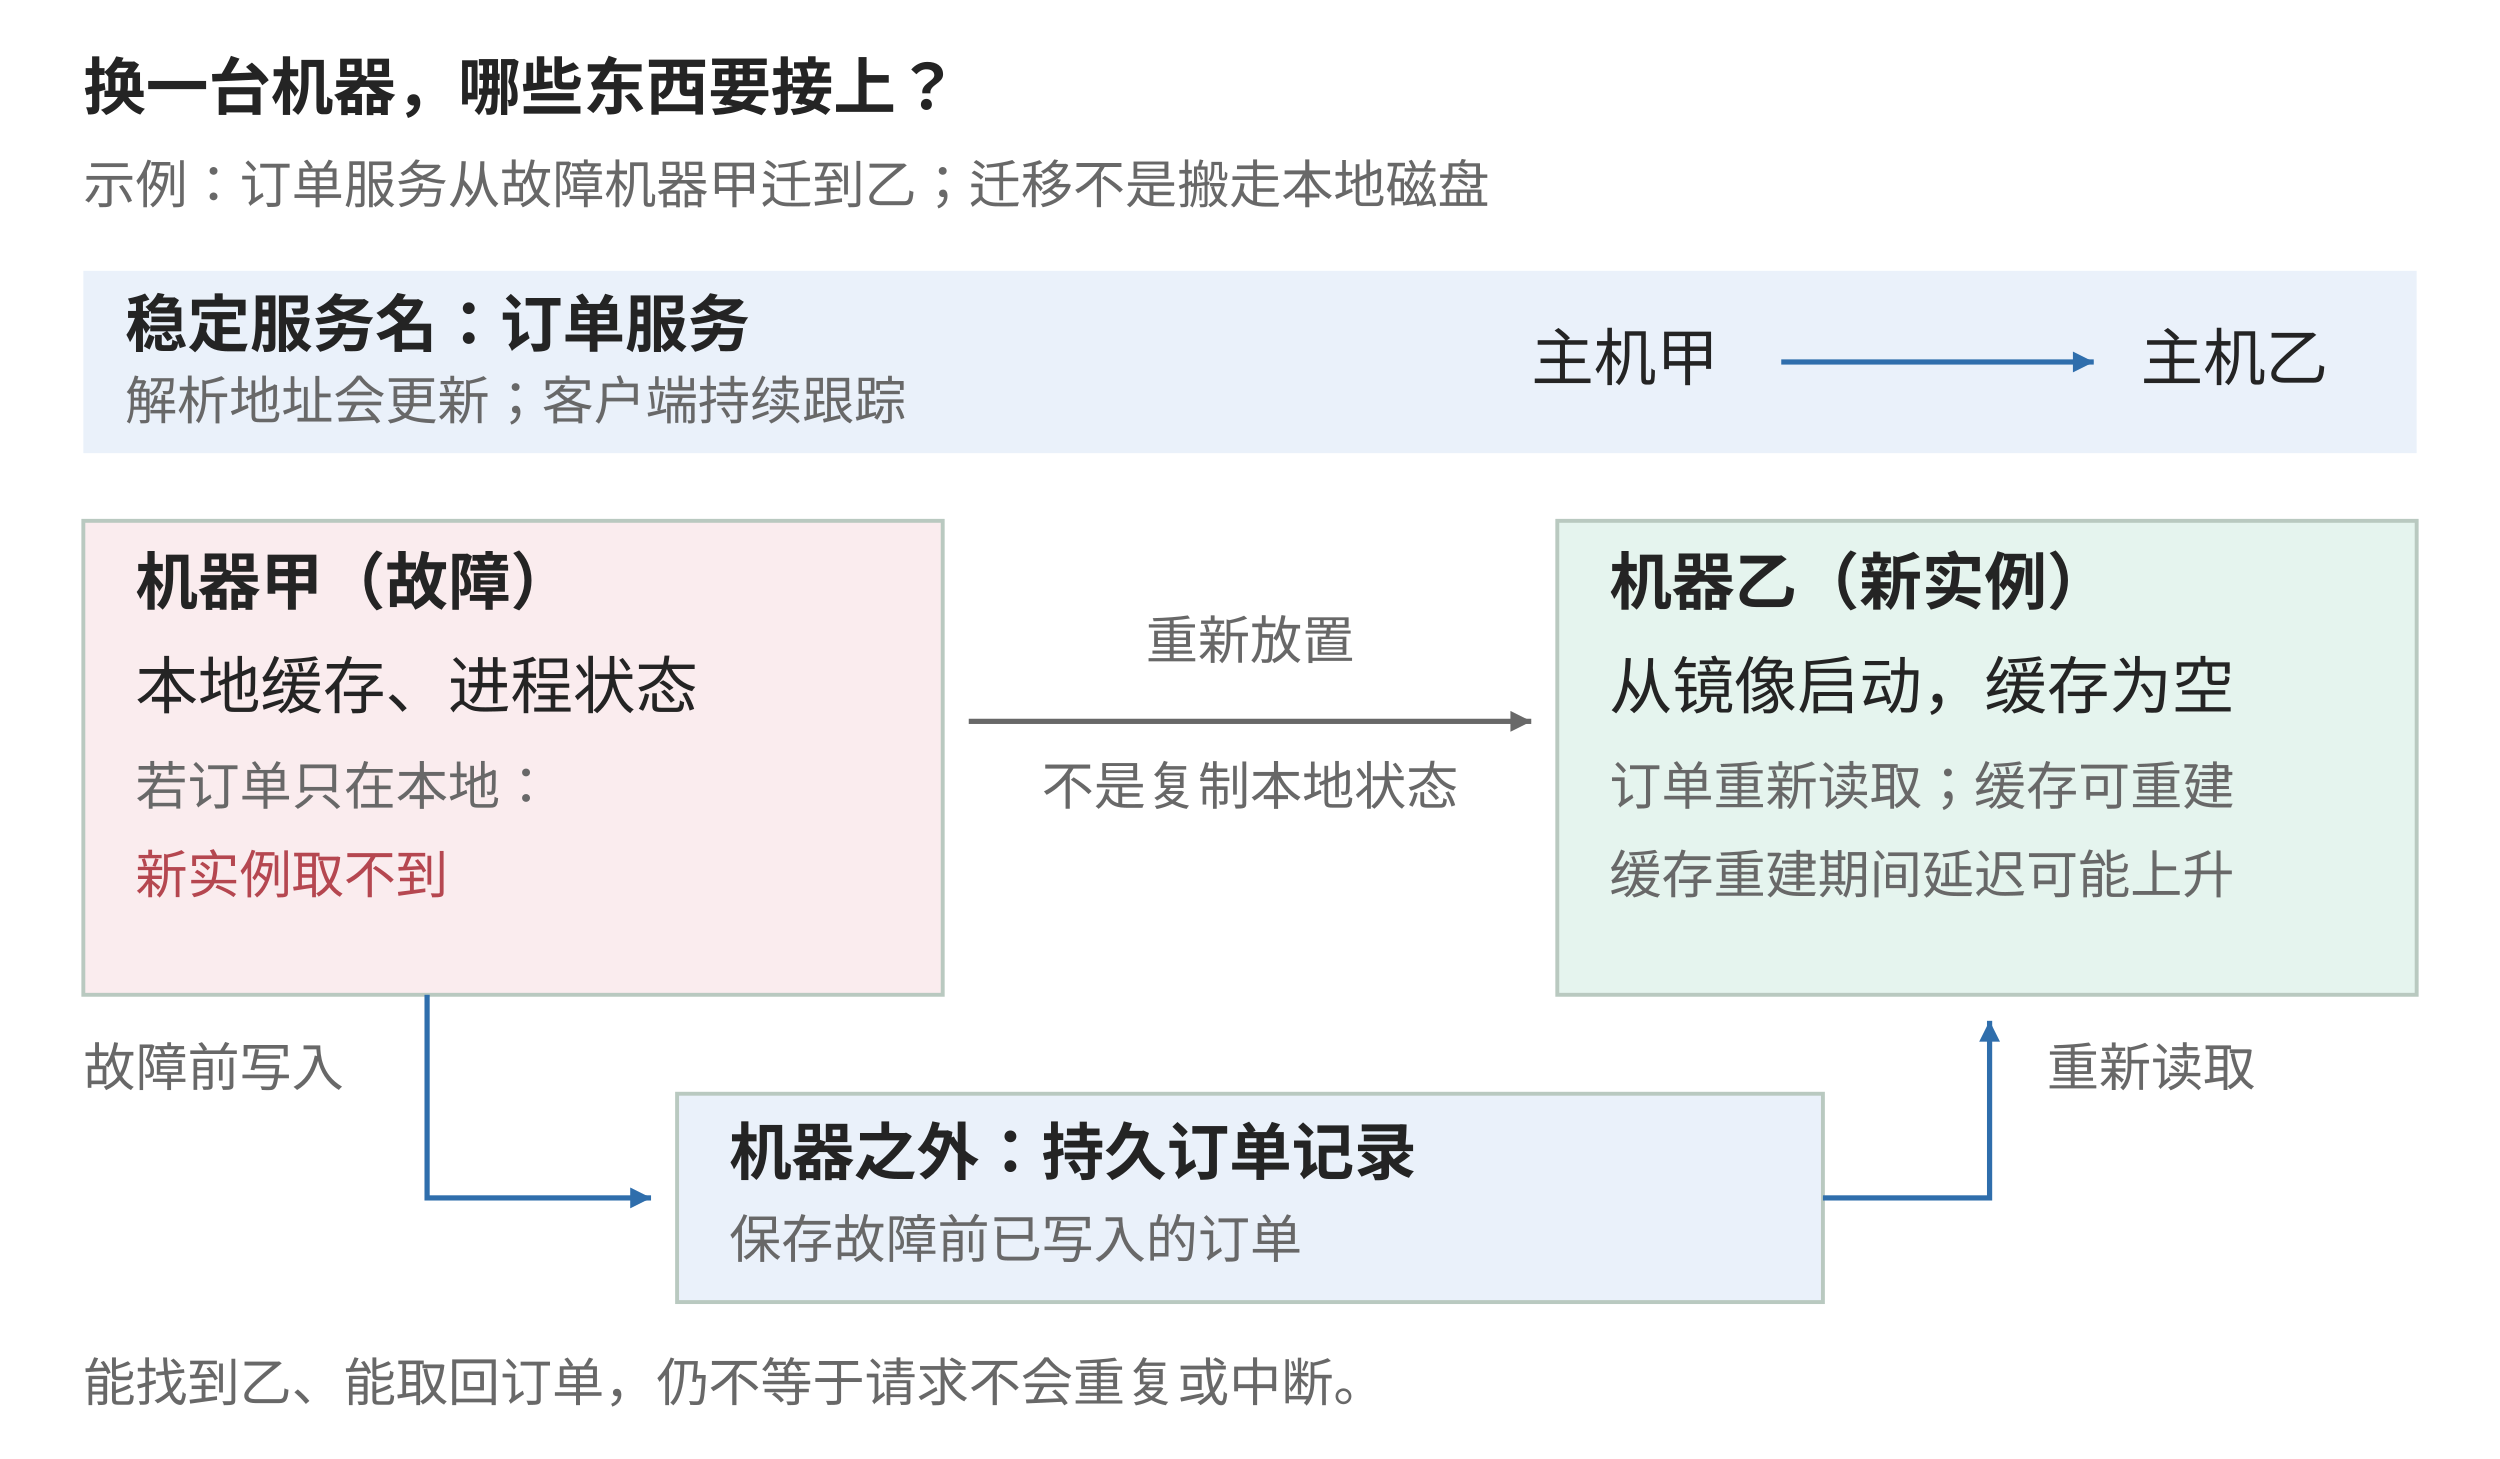
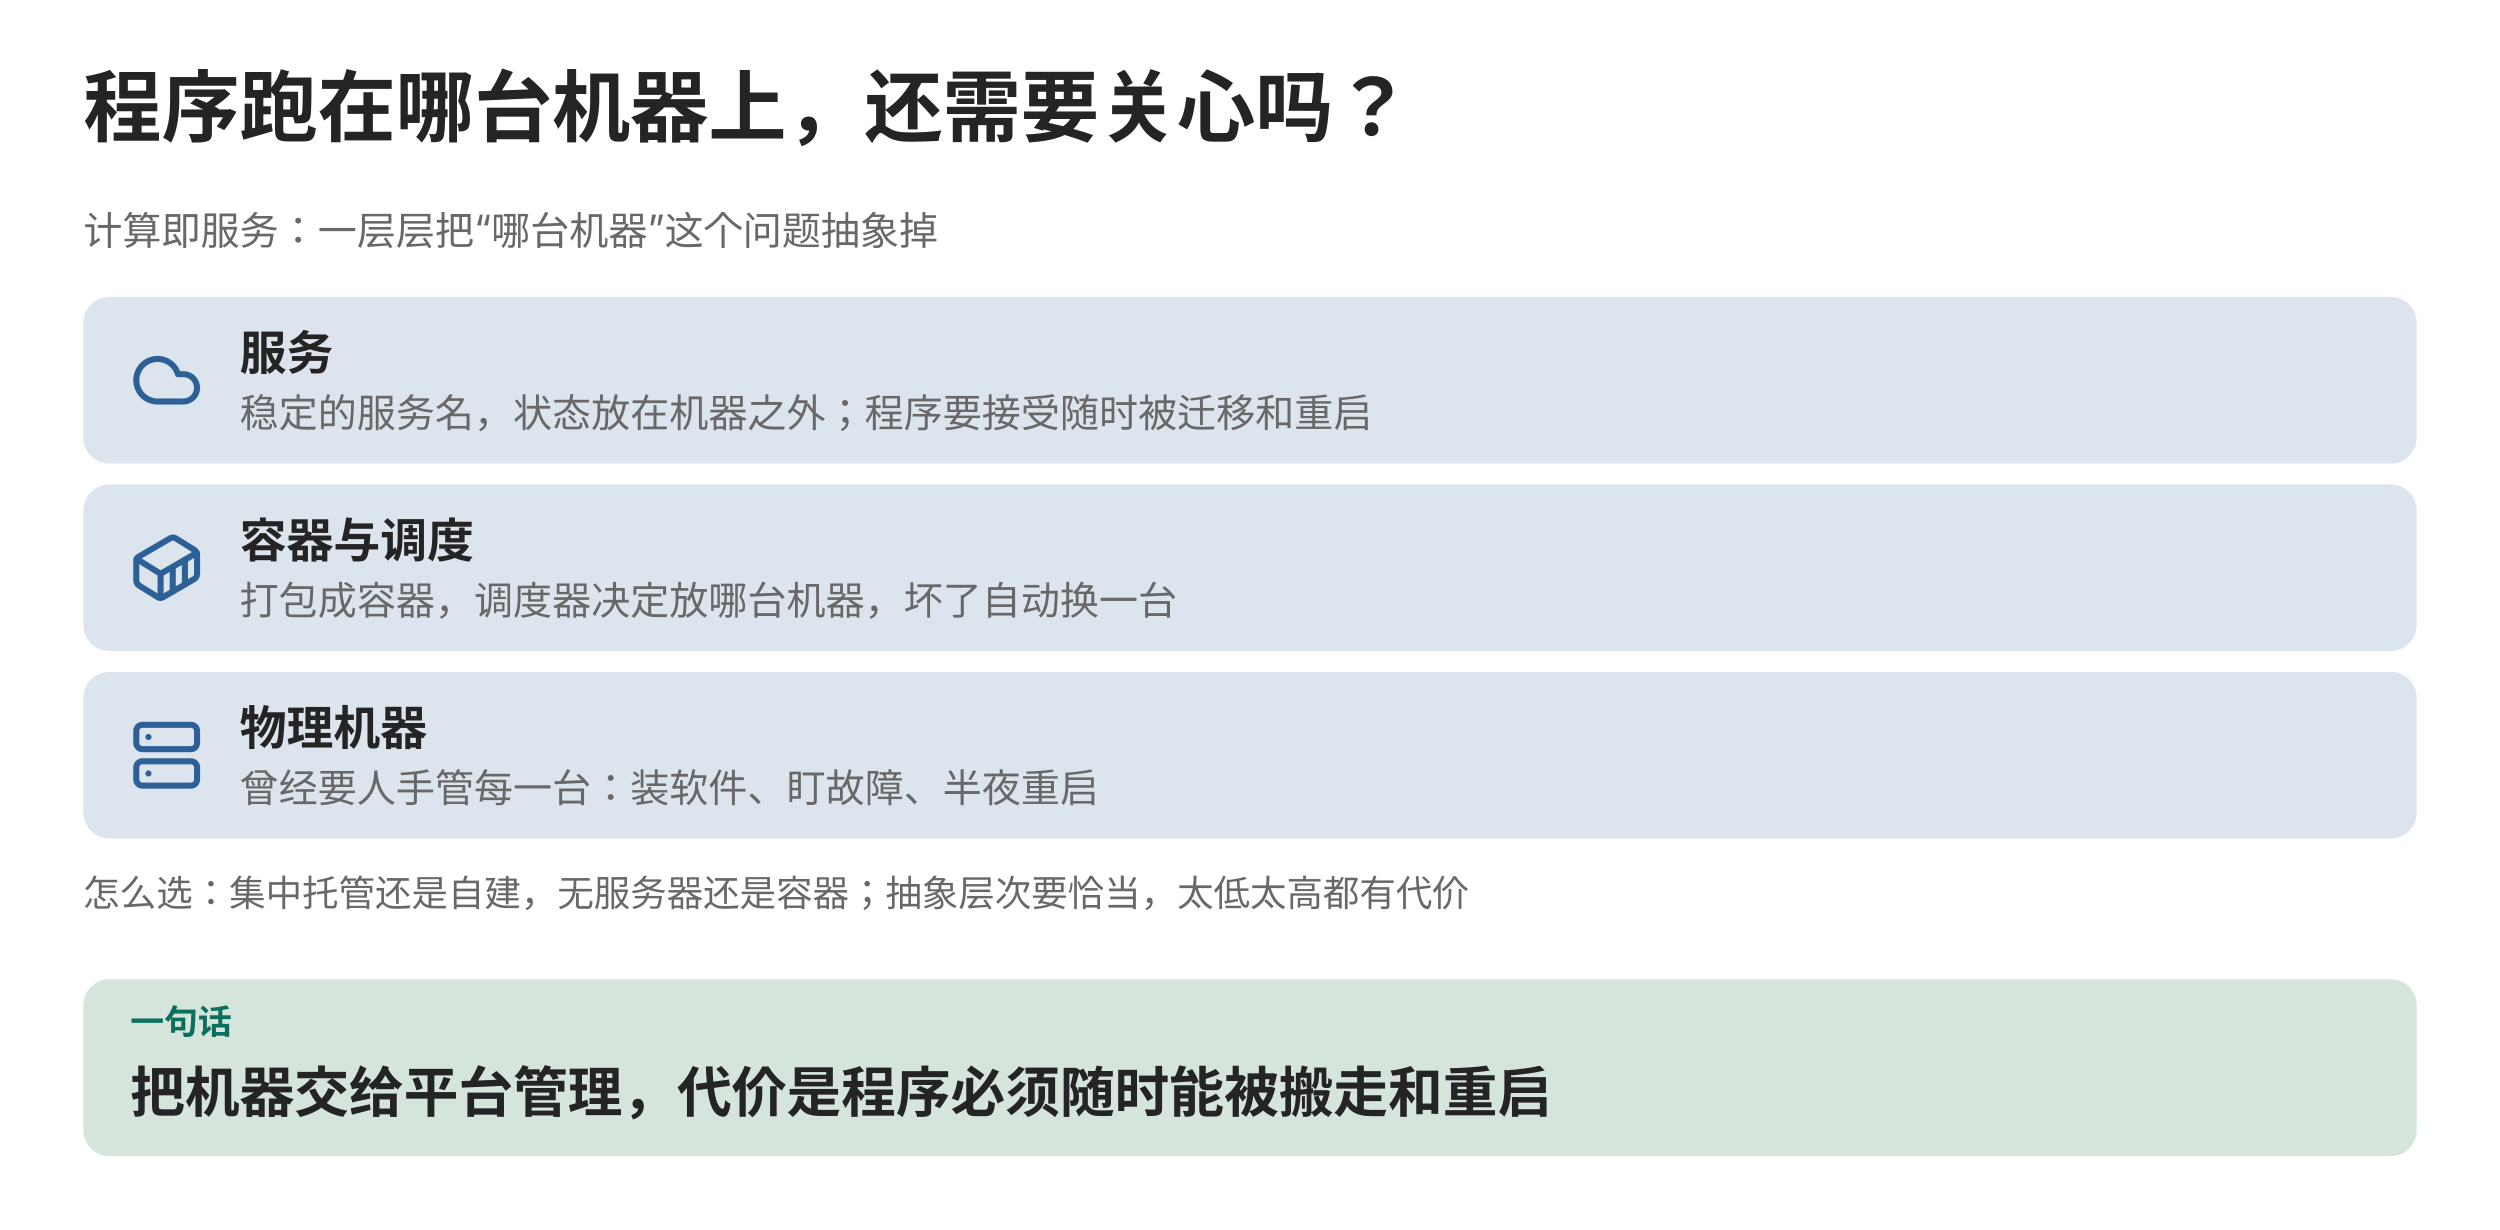
- <svg xmlns="http://www.w3.org/2000/svg" id="ch25-root" class="chapter-svg cg-ch25" width="960" height="560" viewBox="0 0 960 560" role="img" aria-labelledby="ch25-title ch25-desc">
+ <svg xmlns="http://www.w3.org/2000/svg" width="960" height="472" viewBox="0 0 960 472" class="chapter-svg cg-ch25" data-layout="desktop" role="img" aria-labelledby="ch25-title ch25-desc">
  <style>
- .cg-ch25#ch25-root text {font-family:-apple-system,BlinkMacSystemFont,'Segoe UI','PingFang SC','Microsoft YaHei',sans-serif;font-size:24px;font-weight:400;letter-spacing:0;fill:var(--diagram-ink,#242424)}
- .cg-ch25#ch25-root .small {font-size:20px;fill:var(--diagram-muted,#686868)}
- .cg-ch25#ch25-root .strong {font-weight:600}
- .cg-ch25#ch25-root .danger {fill:var(--diagram-danger,#b54750)}
- </style>
+     .cg-ch25[data-layout="desktop"] text {font-family:-apple-system,BlinkMacSystemFont,'Segoe UI','PingFang SC','Microsoft YaHei',sans-serif;fill:var(--diagram-ink,#242424)}
+     .cg-ch25[data-layout="desktop"] .headline {font-size:30px;font-weight:600}
+     .cg-ch25[data-layout="desktop"] .headline-m {font-size:23px;font-weight:600}
+     .cg-ch25[data-layout="desktop"] .story-headline {font-size:26px;font-weight:600}
+     .cg-ch25[data-layout="desktop"] .story-headline-m {font-size:21px;font-weight:600}
+     .cg-ch25[data-layout="desktop"] .h22 {font-size:22px;font-weight:600}
+     .cg-ch25[data-layout="desktop"] .h20 {font-size:20px;font-weight:600}
+     .cg-ch25[data-layout="desktop"] .h19 {font-size:19px;font-weight:600}
+     .cg-ch25[data-layout="desktop"] .h18 {font-size:18px;font-weight:600}
+     .cg-ch25[data-layout="desktop"] .h16 {font-size:16px;font-weight:600}
+     .cg-ch25[data-layout="desktop"] .t15 {font-size:15px}
+     .cg-ch25[data-layout="desktop"] .t14 {font-size:14px}
+     .cg-ch25[data-layout="desktop"] .c15 {font-size:15px;fill:var(--diagram-muted,#686868)}
+     .cg-ch25[data-layout="desktop"] .c14 {font-size:14px;fill:var(--diagram-muted,#686868)}
+     .cg-ch25[data-layout="desktop"] .c13 {font-size:13px;fill:var(--diagram-muted,#686868)}
+     .cg-ch25[data-layout="desktop"] .tag {font-size:13px;font-weight:600;fill:var(--diagram-primary,#0b6f5d)}
+     .cg-ch25[data-layout="desktop"] .act {font-size:12px;font-weight:600;letter-spacing:1px}
+     .cg-ch25[data-layout="desktop"] .answer {font-size:21px;font-weight:600}
+     .cg-ch25[data-layout="desktop"] .answer-m {font-size:17px;font-weight:600}
+     .cg-ch25[data-layout="desktop"] .emph {font-size:20px;font-weight:600}
+     .cg-ch25[data-layout="desktop"] .emph-m {font-size:18px;font-weight:600}
+   </style>
+   <rect x="0" y="0" width="960" height="472" fill="var(--diagram-bg,#fff)" />
  <defs>
-     <marker id="ch25-primary-arrow" viewBox="0 0 10 10" refX="9" refY="5" markerWidth="10" markerHeight="10" markerUnits="userSpaceOnUse" orient="auto">
-       <path d="M1 1L9 5L1 9Z" fill="var(--diagram-primary,#087f6d)" />
-     </marker>
-     <marker id="ch25-secondary-arrow" viewBox="0 0 10 10" refX="9" refY="5" markerWidth="10" markerHeight="10" markerUnits="userSpaceOnUse" orient="auto">
-       <path d="M1 1L9 5L1 9Z" fill="var(--diagram-secondary,#2f6eac)" />
-     </marker>
-     <marker id="ch25-warm-arrow" viewBox="0 0 10 10" refX="9" refY="5" markerWidth="10" markerHeight="10" markerUnits="userSpaceOnUse" orient="auto">
-       <path d="M1 1L9 5L1 9Z" fill="var(--diagram-warm,#a56a1f)" />
-     </marker>
-     <marker id="ch25-danger-arrow" viewBox="0 0 10 10" refX="9" refY="5" markerWidth="10" markerHeight="10" markerUnits="userSpaceOnUse" orient="auto">
-       <path d="M1 1L9 5L1 9Z" fill="var(--diagram-danger,#b54750)" />
-     </marker>
-     <marker id="ch25-muted-arrow" viewBox="0 0 10 10" refX="9" refY="5" markerWidth="10" markerHeight="10" markerUnits="userSpaceOnUse" orient="auto">
-       <path d="M1 1L9 5L1 9Z" fill="var(--diagram-muted,#686868)" />
+     <marker id="ch25-arrow" viewBox="0 0 10 10" refX="9" refY="5" markerWidth="9" markerHeight="9" orient="auto" markerUnits="userSpaceOnUse">
+       <path d="M1 1L9 5L1 9Z" fill="var(--diagram-line,#aebbad)" />
    </marker>
  </defs>
-   <rect x="0" y="0" width="960" height="560" rx="0" fill="var(--diagram-bg,#fff)" stroke="none" stroke-width="1.5" />
-   <text x="32" y="42" text-anchor="start" class="strong">换一台机器，哪些东西要接上？</text>
-   <text x="32" y="78" text-anchor="start" class="small">示例：订单服务从故障机器甲迁到乙；迁移不是搬走本地磁盘</text>
-   <rect x="32" y="104" width="896" height="70" rx="0" fill="var(--diagram-secondary-soft,#eaf1fa)" stroke="none" stroke-width="1.5" />
-   <text x="48" y="133" text-anchor="start" class="strong" data-box="32,104,896,70">稳定服务名：订单服务</text>
-   <text x="48" y="161" text-anchor="start" class="small" data-box="32,104,896,70">解析地址会更新；客户端持续跟踪</text>
-   <text x="588" y="146" text-anchor="start" class="" data-box="32,104,896,70">主机甲</text>
-   <path data-connector="true" d="M684 139H804" fill="none" stroke="var(--diagram-secondary,#2f6eac)" stroke-width="2" marker-end="url(#ch25-secondary-arrow)" />
-   <text x="822" y="146" text-anchor="start" class="" data-box="32,104,896,70">主机乙</text>
-   <rect x="32" y="200" width="330" height="182" rx="0" fill="var(--diagram-danger-soft,#faecee)" stroke="var(--diagram-line,#b9c9c0)" stroke-width="1.5" />
-   <text x="52" y="232" text-anchor="start" class="strong" data-box="32,200,330,182">机器甲（故障）</text>
-   <text x="52" y="272" text-anchor="start" class="" data-box="32,200,330,182">本地缓存、进程状态</text>
-   <text x="52" y="309" text-anchor="start" class="small" data-box="32,200,330,182">若订单只在本地：</text>
-   <text x="52" y="343" text-anchor="start" class="small danger" data-box="32,200,330,182">新实例取不到</text>
-   <rect x="598" y="200" width="330" height="182" rx="0" fill="var(--diagram-primary-soft,#e5f4ee)" stroke="var(--diagram-line,#b9c9c0)" stroke-width="1.5" />
-   <text x="618" y="232" text-anchor="start" class="strong" data-box="598,200,330,182">机器乙（新实例）</text>
-   <text x="618" y="272" text-anchor="start" class="" data-box="598,200,330,182">从镜像启动，缓存为空</text>
-   <text x="618" y="309" text-anchor="start" class="small" data-box="598,200,330,182">订单重新读取；缓存可重建</text>
-   <text x="618" y="343" text-anchor="start" class="small" data-box="598,200,330,182">缓存重建期间延迟可能上升</text>
-   <text x="480" y="253" text-anchor="middle" class="small">重新放置</text>
-   <path data-connector="true" d="M372 277H588" fill="none" stroke="var(--diagram-muted,#686868)" stroke-width="2" marker-end="url(#ch25-muted-arrow)" />
-   <text x="480" y="309" text-anchor="middle" class="small">不是复制本地状态</text>
-   <rect x="260" y="420" width="440" height="80" rx="0" fill="var(--diagram-secondary-soft,#eaf1fa)" stroke="var(--diagram-line,#b9c9c0)" stroke-width="1.5" />
-   <text x="280" y="451" text-anchor="start" class="strong" data-box="260,420,440,80">机器之外：持久订单记录</text>
-   <text x="280" y="483" text-anchor="start" class="small" data-box="260,420,440,80">保存故障前已写入的订单</text>
-   <path data-connector="true" d="M164 382V460H250" fill="none" stroke="var(--diagram-secondary,#2f6eac)" stroke-width="2" marker-end="url(#ch25-secondary-arrow)" />
-   <text x="32" y="417" text-anchor="start" class="small">故障前写入</text>
-   <path data-connector="true" d="M700 460H764V392" fill="none" stroke="var(--diagram-secondary,#2f6eac)" stroke-width="2" marker-end="url(#ch25-secondary-arrow)" />
-   <text x="786" y="417" text-anchor="start" class="small">重新读取</text>
-   <text x="32" y="538" text-anchor="start" class="small">能找到乙、能取回订单，仍不等于请求不会重复或中断。</text>
+   <text x="32.0" y="52.0" class="headline" text-anchor="start">程序跑在哪台机器上，还需要关心吗？</text>
+   <text x="32.0" y="94.0" class="c15" text-anchor="start">计算即服务：一层层把“哪台机器”这个问题抽象掉</text>
+   <rect x="32.0" y="114.0" width="896.0" height="64.0" rx="10" fill="var(--diagram-secondary-soft,#dce4ed)" />
+   <g transform="translate(50.0,132.0) scale(1.167)" fill="none" stroke="var(--diagram-secondary,#2c6096)" stroke-width="2" stroke-linecap="round" stroke-linejoin="round">
+     <path d="M17.5 19H9a7 7 0 1 1 6.71-9h1.79a4.5 4.5 0 1 1 0 9Z" />
+   </g>
+   <text x="92.0" y="142.0" class="h18" text-anchor="start">服务</text>
+   <text x="92.0" y="164.0" class="c15" text-anchor="start">稳定的服务名，状态放在机器之外；程序要接受随时被迁移和重启</text>
+   <rect x="32.0" y="186.0" width="896.0" height="64.0" rx="10" fill="var(--diagram-secondary-soft,#dce4ed)" />
+   <g transform="translate(50.0,204.0) scale(1.167)" fill="none" stroke="var(--diagram-secondary,#2c6096)" stroke-width="2" stroke-linecap="round" stroke-linejoin="round">
+     <path d="M22 7.7c0-.6-.4-1.2-.8-1.5l-6.3-3.9a1.72 1.72 0 0 0-1.7 0l-10.3 6c-.5.2-.9.8-.9 1.4v6.6c0 .5.4 1.2.8 1.5l6.3 3.9a1.72 1.72 0 0 0 1.7 0l10.3-6c.5-.3.9-1 .9-1.5Z" />
+     <path d="M10 21.9V14L2.1 9.1" />
+     <path d="m10 14 11.9-6.9" />
+     <path d="M14 19.8v-8.1" />
+     <path d="M18 17.5V9.4" />
+   </g>
+   <text x="92.0" y="214.0" class="h18" text-anchor="start">容器与调度</text>
+   <text x="92.0" y="236.0" class="c15" text-anchor="start">打包成容器，调度器决定放哪台机器，坏了自动换一台</text>
+   <rect x="32.0" y="258.0" width="896.0" height="64.0" rx="10" fill="var(--diagram-secondary-soft,#dce4ed)" />
+   <g transform="translate(50.0,276.0) scale(1.167)" fill="none" stroke="var(--diagram-secondary,#2c6096)" stroke-width="2" stroke-linecap="round" stroke-linejoin="round">
+     <rect width="20" height="8" x="2" y="2" rx="2" ry="2" />
+     <rect width="20" height="8" x="2" y="14" rx="2" ry="2" />
+     <line x1="6" x2="6.01" y1="6" y2="6" />
+     <line x1="6" x2="6.01" y1="18" y2="18" />
+   </g>
+   <text x="92.0" y="286.0" class="h18" text-anchor="start">物理机器</text>
+   <text x="92.0" y="308.0" class="c15" text-anchor="start">曾经要人手管每一台：装软件、盯故障、半夜重启</text>
+   <text x="32.0" y="348.0" class="c14" text-anchor="start">怎么选：集中托管还是自建，无服务器还是容器；抽象层次要恰当，太低太高都有代价</text>
+   <rect x="32.0" y="376.0" width="896.0" height="68.0" rx="10" fill="var(--diagram-primary-soft,#d6e5dc)" />
+   <text x="50.0" y="397.0" class="tag" text-anchor="start">一句话</text>
+   <text x="50.0" y="427.0" class="answer" text-anchor="start">把机器交给平台管理，代价是程序必须随时能被搬走和重启</text>
</svg>
